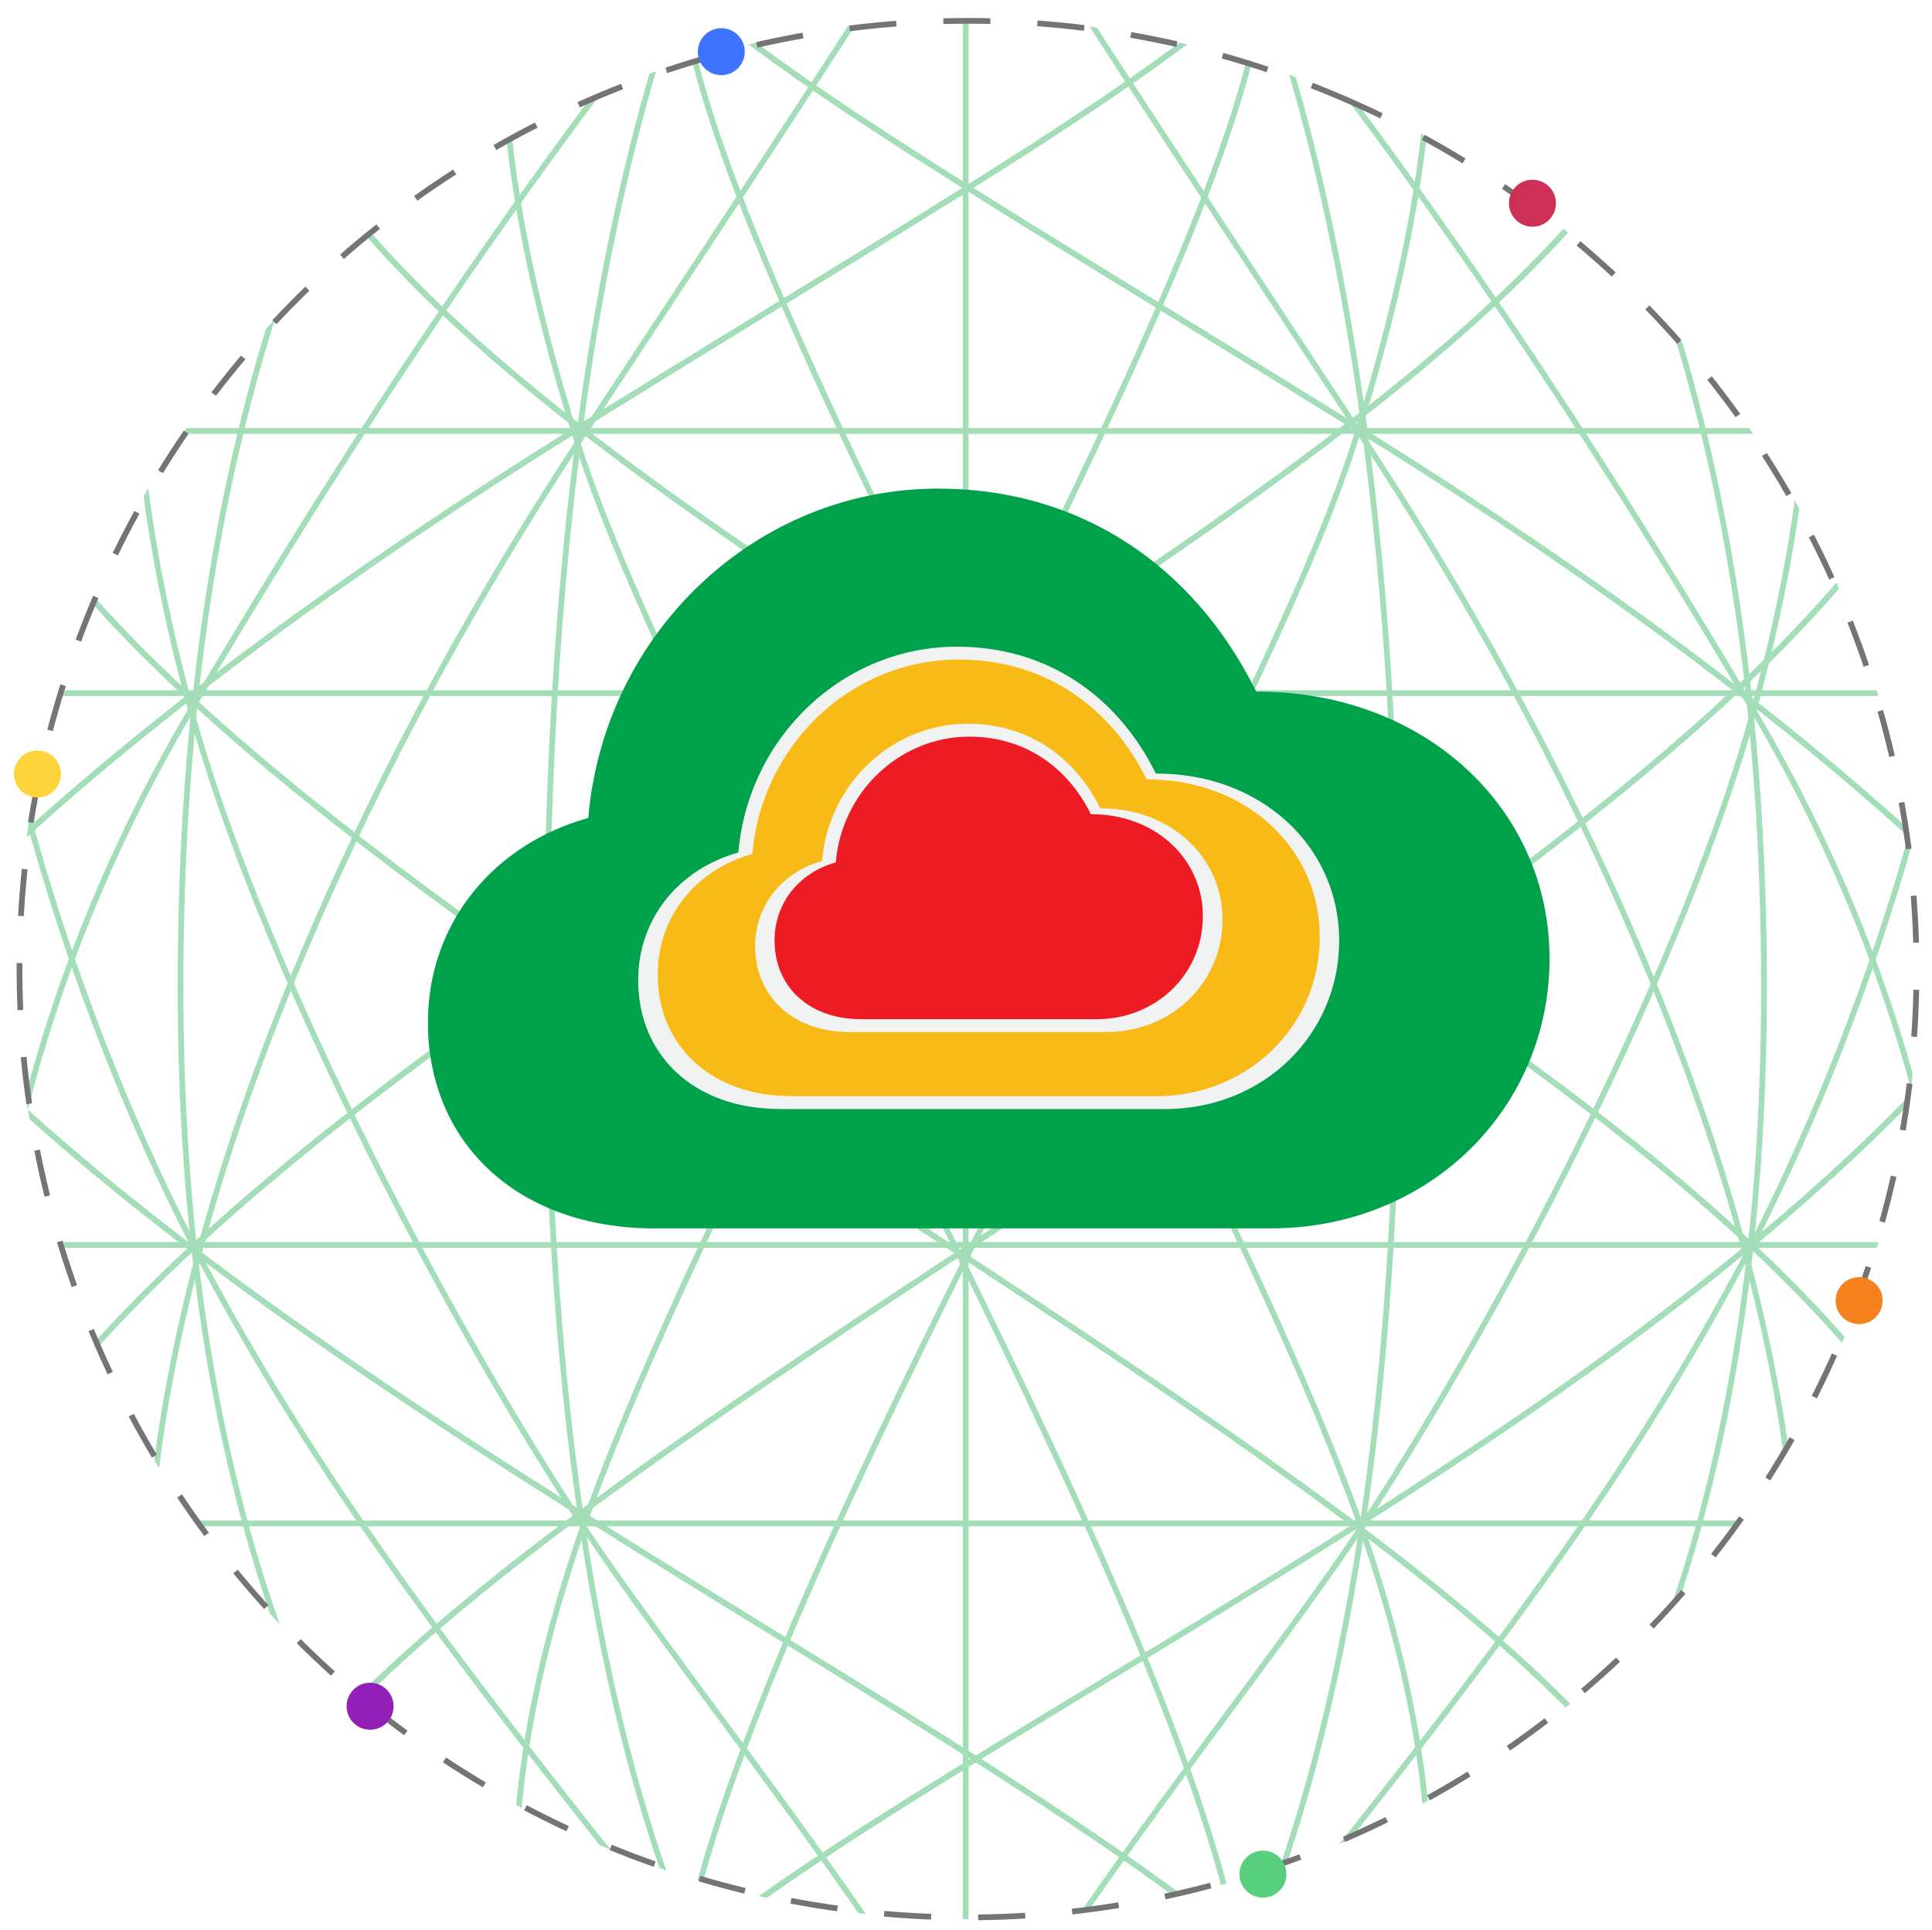
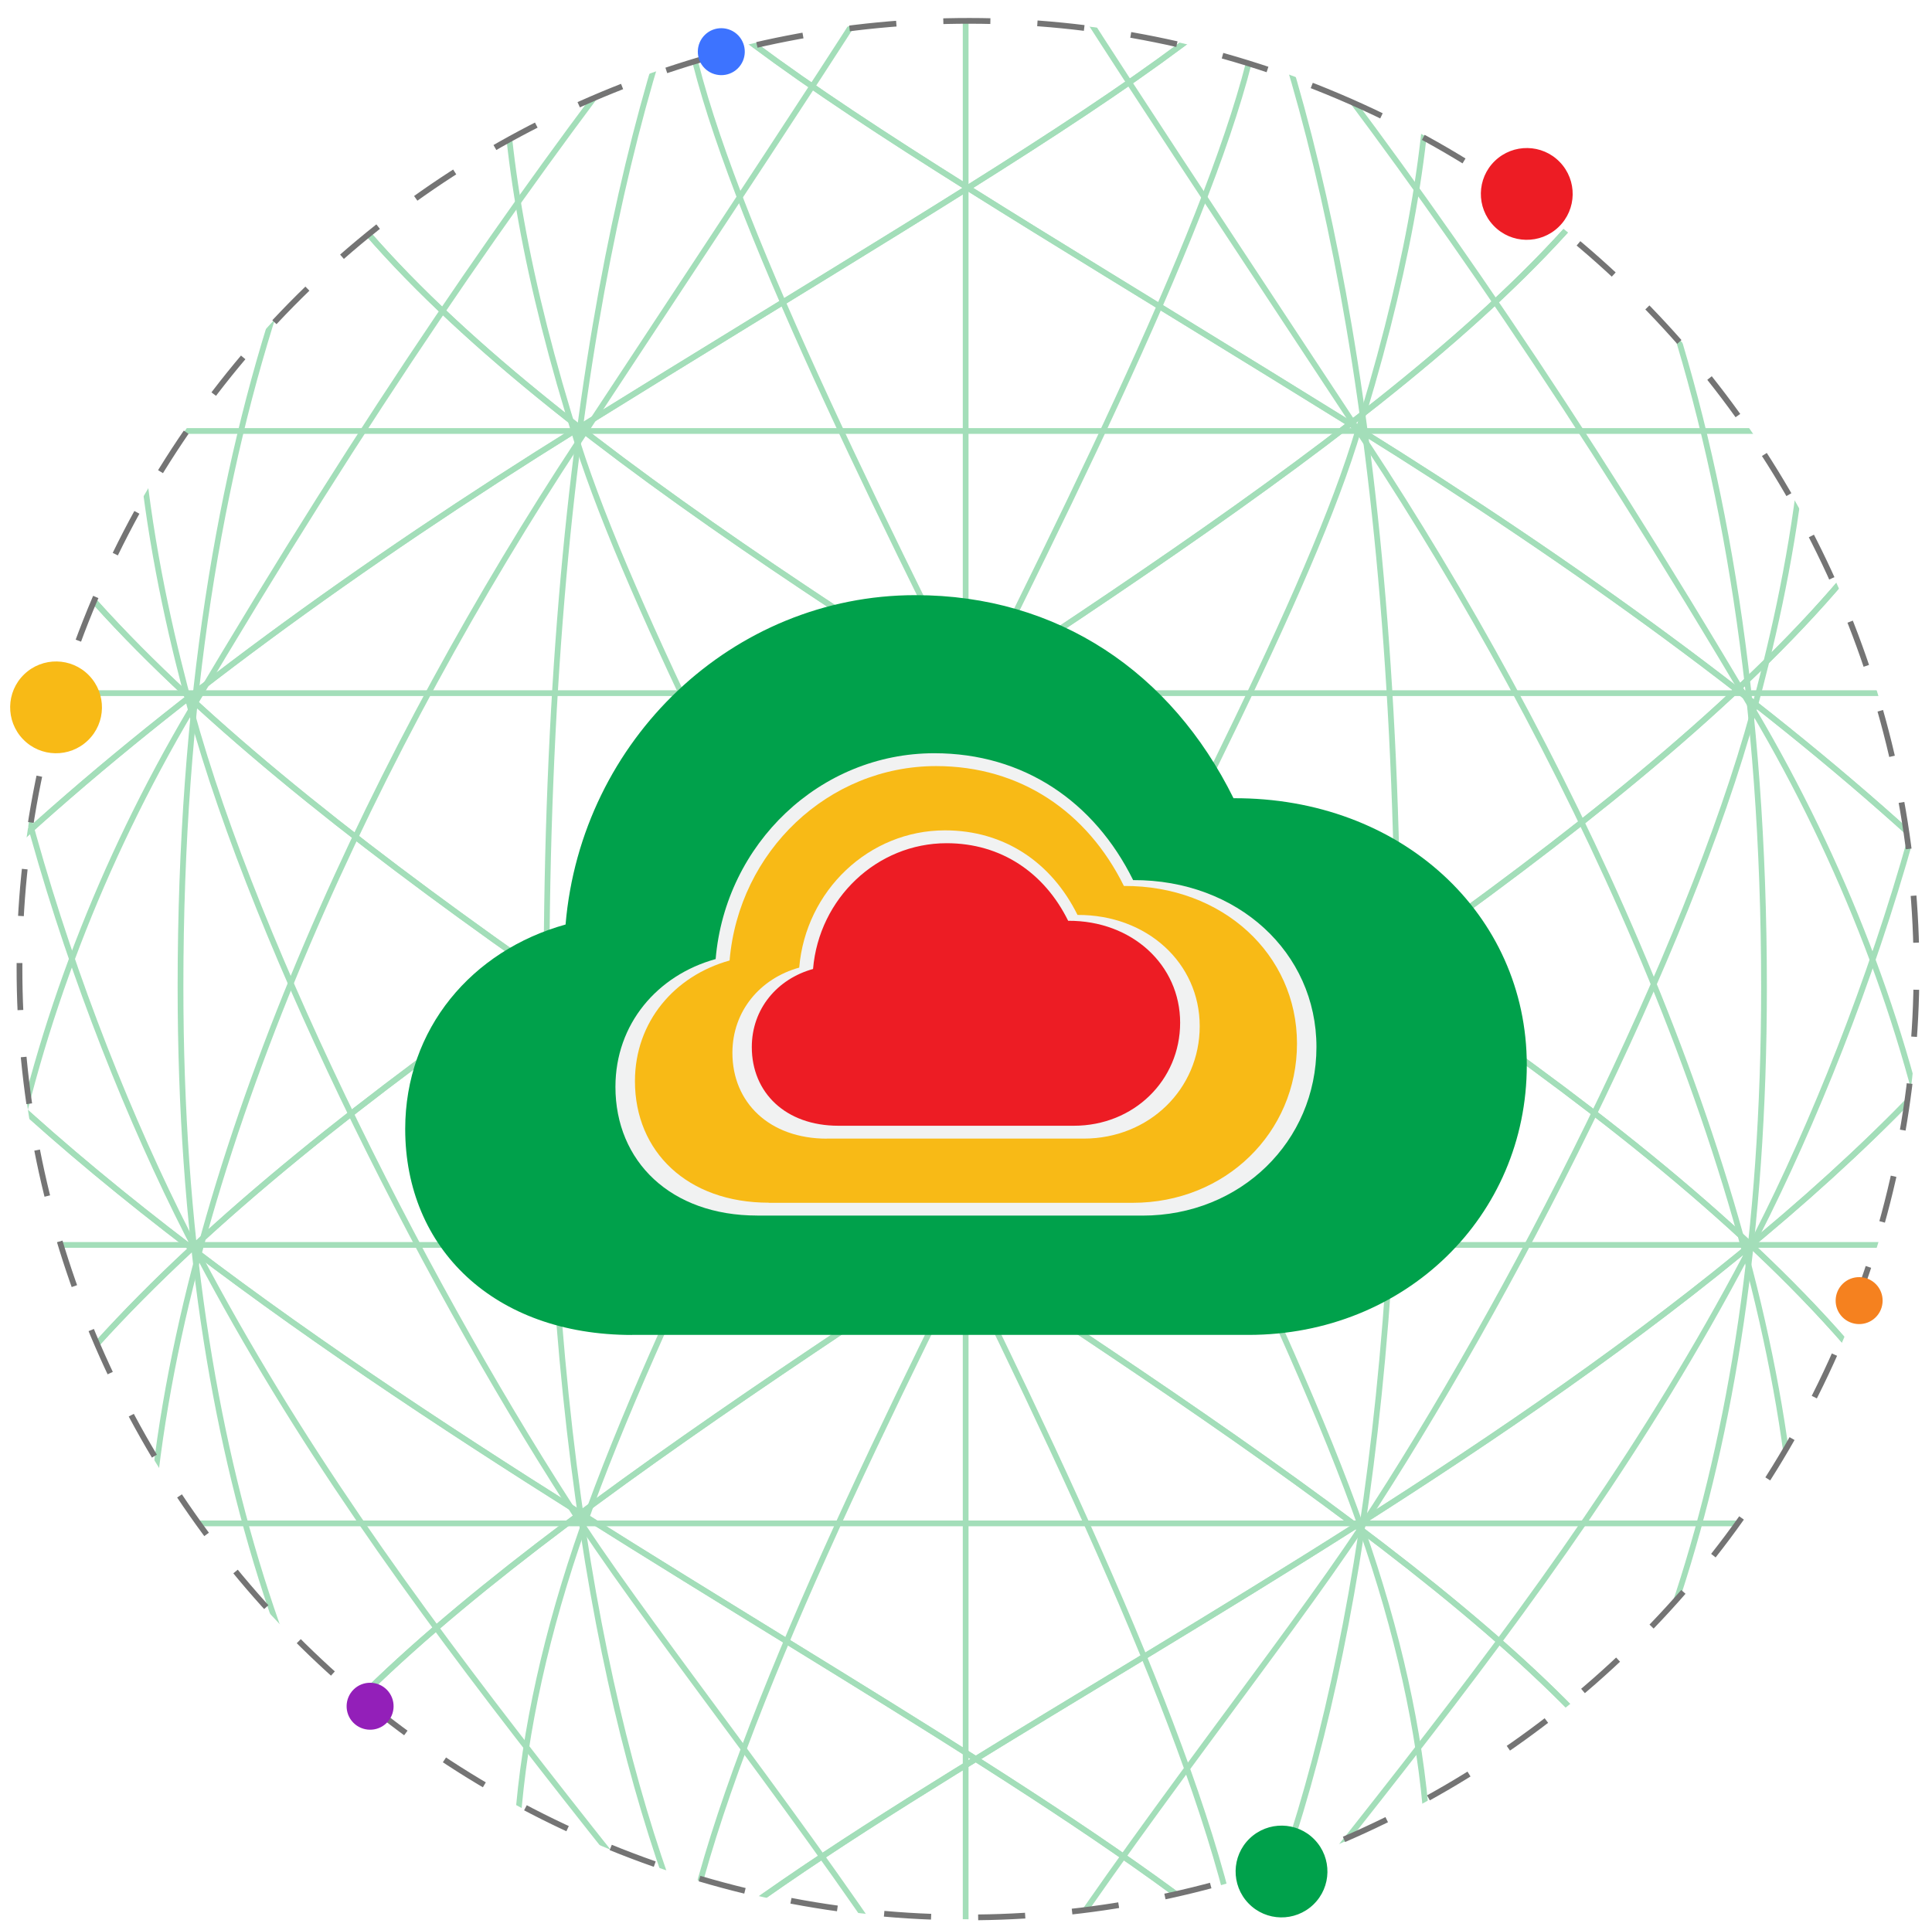
<svg xmlns="http://www.w3.org/2000/svg" id="Layer_1" version="1.1" viewBox="0 0 336.62 336.35">
  <defs>
    <style>
      .st0 {
        fill: none;
      }

      .st1 {
        mask: url(#mask);
      }

      .st2 {
-         fill: #ffd33b;
+         fill: #931fb9;
      }

      .st3 {
-         fill: #931fb9;
+         fill: #00a14b;
      }

      .st4 {
-         fill: #00a14b;
+         fill: #3d73ff;
      }

      .st5 {
-         fill: #3d73ff;
+         fill: #f8ba16;
      }

      .st6 {
-         fill: #f8ba16;
-       }
- 
-       .st7 {
        stroke: #00a33c;
        stroke-miterlimit: 10;
      }

-       .st7, .st8 {
+       .st6, .st7 {
        fill-opacity: 0;
      }

+       .st8 {
+         fill: #ed1c24;
+       }
+ 
      .st9 {
-         fill: #cd2f55;
+         fill: #f1f2f2;
      }

      .st10 {
-         fill: #ed1c24;
+         opacity: .5;
      }

      .st11 {
-         fill: #f1f2f2;
+         fill: #ffa5a5;
      }

      .st12 {
-         opacity: .5;
-       }
- 
-       .st13 {
-         fill: #57cf7d;
-       }
- 
-       .st14 {
-         fill: #ffa5a5;
-       }
- 
-       .st15 {
        fill: #f5811f;
      }

-       .st8 {
+       .st7 {
        stroke: #747474;
        stroke-dasharray: 8.2;
        stroke-miterlimit: 4;
        stroke-width: 1px;
      }

-       .st16 {
+       .st13 {
        clip-path: url(#clippath);
      }
    </style>
    <clipPath id="clippath">
      <rect class="st0" x="-56.35" y="-56.1" width="450" height="450" />
    </clipPath>
    <mask id="mask" x="-71.24" y="-71.6" width="479.74" height="480.26" maskUnits="userSpaceOnUse">
      <g id="__lottie_element_1846_1">
        <g id="__lottie_element_1846">
-           <path class="st14" d="M168.65,3.3c91.39,0,165.59,74.2,165.59,165.59s-74.2,165.59-165.59,165.59S3.06,260.29,3.06,168.9,77.26,3.3,168.65,3.3Z" />
+           <path class="st11" d="M168.65,3.3c91.39,0,165.59,74.2,165.59,165.59s-74.2,165.59-165.59,165.59S3.06,260.29,3.06,168.9,77.26,3.3,168.65,3.3Z" />
        </g>
      </g>
    </mask>
  </defs>
-   <g class="st16">
+   <g class="st13">
    <g>
      <g class="st1">
        <g id="Network">
-           <g class="st12">
+           <g class="st10">
            <g>
-               <path class="st7" d="M399.81,120.8H-62.85" />
-               <path class="st7" d="M-62.85,75.11h462.66" />
-               <path class="st7" d="M-62.85,216.96h462.66" />
-               <path class="st7" d="M399.81,265.49H-62.85" />
-               <path class="st7" d="M-62.85,340.48h462.66" />
-               <path class="st7" d="M399.81,367.79H-62.85" />
-               <path class="st7" d="M399.81-2.72H-62.85" />
-               <path class="st7" d="M-62.85-30.13h462.66" />
-               <path class="st7" d="M168.25-71.6v480.26" />
-               <path class="st7" d="M168.5-63.11C136.04-22.92,95.86,17.72,33.26,123.75-29.35,229.78-14.16,364.03,113.2,395.56" />
-               <path class="st7" d="M176.22-63.23c9.78,13.25-7.3,36.67-75.59,140.46-67.68,102.86-133.39,276.8,12.57,318.34" />
-               <path class="st7" d="M167.8-66.26c-58.33,1.48-103.01,30.3-67.16,143.48,18.28,57.7,103.1,196.53,115.35,263.19,8.04,43.73-16.67,57.44-48.19,62.38" />
-               <path class="st7" d="M167.8,402.79c-22.68-17.5-72.58-59.9-72.58-230.86,0-200.11,61.38-235.17,61.38-235.17" />
-               <path class="st7" d="M143.51-63.23S31.45-28.18,31.45,171.93c0,170.95,91.46,213.36,132.13,230.86" />
-               <path class="st7" d="M156.15,402.53c-65.12-3.49-80.11-63.76-54.53-136.51C127.2,193.28,213.41,50.93,219.66.46c6.24-50.48-8.3-63.56-36.03-65.24" />
-               <path class="st7" d="M167.8,402.79c43.37,0-40.15-97.24-66.17-136.76-26.03-39.53-56.85-100.14-68.36-142.28C21.74,81.61-.2-26.56,114.2-58.09" />
-               <path class="st7" d="M167.8,402.79c-52.57-72.67-99.14-119.41-133.22-184.08C14.79,181.17-5.75,121.27-4.19,77.37-1.42-.5,51.15-30.55,51.15-30.55" />
+               <path class="st6" d="M399.81,120.8H-62.85" />
+               <path class="st6" d="M-62.85,75.11h462.66" />
+               <path class="st6" d="M-62.85,216.96h462.66" />
+               <path class="st6" d="M399.81,265.49H-62.85" />
+               <path class="st6" d="M-62.85,340.48h462.66" />
+               <path class="st6" d="M399.81,367.79H-62.85" />
+               <path class="st6" d="M399.81-2.72H-62.85" />
+               <path class="st6" d="M-62.85-30.13h462.66" />
+               <path class="st6" d="M168.25-71.6v480.26" />
+               <path class="st6" d="M168.5-63.11C136.04-22.92,95.86,17.72,33.26,123.75-29.35,229.78-14.16,364.03,113.2,395.56" />
+               <path class="st6" d="M176.22-63.23c9.78,13.25-7.3,36.67-75.59,140.46-67.68,102.86-133.39,276.8,12.57,318.34" />
+               <path class="st6" d="M167.8-66.26c-58.33,1.48-103.01,30.3-67.16,143.48,18.28,57.7,103.1,196.53,115.35,263.19,8.04,43.73-16.67,57.44-48.19,62.38" />
+               <path class="st6" d="M167.8,402.79c-22.68-17.5-72.58-59.9-72.58-230.86,0-200.11,61.38-235.17,61.38-235.17" />
+               <path class="st6" d="M143.51-63.23S31.45-28.18,31.45,171.93c0,170.95,91.46,213.36,132.13,230.86" />
+               <path class="st6" d="M156.15,402.53c-65.12-3.49-80.11-63.76-54.53-136.51C127.2,193.28,213.41,50.93,219.66.46c6.24-50.48-8.3-63.56-36.03-65.24" />
+               <path class="st6" d="M167.8,402.79c43.37,0-40.15-97.24-66.17-136.76-26.03-39.53-56.85-100.14-68.36-142.28C21.74,81.61-.2-26.56,114.2-58.09" />
+               <path class="st6" d="M167.8,402.79c-52.57-72.67-99.14-119.41-133.22-184.08C14.79,181.17-5.75,121.27-4.19,77.37-1.42-.5,51.15-30.55,51.15-30.55" />
            </g>
            <g>
-               <path class="st7" d="M170.3-62.95c32.46,40.18,72.64,80.82,135.25,186.85,62.6,106.03,47.42,240.29-79.94,271.82" />
-               <path class="st7" d="M162.58-63.08c-9.78,13.25,7.3,36.67,75.59,140.46,67.68,102.86,133.39,276.8-12.57,318.34" />
-               <path class="st7" d="M171-66.1c58.33,1.48,100.76,30.3,64.91,143.48-18.28,57.7-104.6,196.43-116.85,263.09-8.04,43.73,20.42,57.54,51.94,62.48" />
-               <path class="st7" d="M171,402.95c22.68-17.5,72.58-59.9,72.58-230.86,0-200.11-61.38-235.17-61.38-235.17" />
-               <path class="st7" d="M195.29-63.08s112.06,35.06,112.06,235.17c0,170.95-91.46,213.36-132.13,230.86" />
-               <path class="st7" d="M182.65,402.69c65.12-3.49,80.11-63.76,54.53-136.51C211.6,193.44,125.39,51.09,119.14.61c-6.24-50.48,8.3-63.56,36.03-65.24" />
-               <path class="st7" d="M171,402.95c-43.37,0,40.15-97.24,66.17-136.76,26.03-39.53,56.85-100.14,68.36-142.28,11.52-42.14,33.46-150.31-80.94-181.83" />
-               <path class="st7" d="M171,402.95c52.57-72.67,99.14-119.41,133.22-184.08,19.79-37.54,40.33-97.44,38.77-141.34-2.77-77.87-55.33-107.92-55.33-107.92" />
+               <path class="st6" d="M170.3-62.95c32.46,40.18,72.64,80.82,135.25,186.85,62.6,106.03,47.42,240.29-79.94,271.82" />
+               <path class="st6" d="M162.58-63.08c-9.78,13.25,7.3,36.67,75.59,140.46,67.68,102.86,133.39,276.8-12.57,318.34" />
+               <path class="st6" d="M171-66.1c58.33,1.48,100.76,30.3,64.91,143.48-18.28,57.7-104.6,196.43-116.85,263.09-8.04,43.73,20.42,57.54,51.94,62.48" />
+               <path class="st6" d="M171,402.95c22.68-17.5,72.58-59.9,72.58-230.86,0-200.11-61.38-235.17-61.38-235.17" />
+               <path class="st6" d="M195.29-63.08s112.06,35.06,112.06,235.17c0,170.95-91.46,213.36-132.13,230.86" />
+               <path class="st6" d="M182.65,402.69c65.12-3.49,80.11-63.76,54.53-136.51C211.6,193.44,125.39,51.09,119.14.61c-6.24-50.48,8.3-63.56,36.03-65.24" />
+               <path class="st6" d="M171,402.95c-43.37,0,40.15-97.24,66.17-136.76,26.03-39.53,56.85-100.14,68.36-142.28,11.52-42.14,33.46-150.31-80.94-181.83" />
+               <path class="st6" d="M171,402.95c52.57-72.67,99.14-119.41,133.22-184.08,19.79-37.54,40.33-97.44,38.77-141.34-2.77-77.87-55.33-107.92-55.33-107.92" />
            </g>
            <g>
-               <path class="st7" d="M170.41,402.95s86.99.57,70.81-35.77c-19.33-43.42-155.19-100.22-236.25-172.99-81.06-72.77-49.68-118.67-49.68-118.67" />
-               <path class="st7" d="M-58,120.81s-16.35,60.76,12.87,97.16c69.33,86.35,215.42,135.92,242.31,170.38,11.17,14.3-24.39,14.6-24.39,14.6" />
-               <path class="st7" d="M47.02-30.14S-36.85,5.78-4.14,75.19c39.5,83.83,259.48,176.91,296.46,246.68,38.34,72.33-122.36,81.07-122.36,81.07" />
-               <path class="st7" d="M295.69,367.62s81.85-30.02,46.26-103.72C297.16,171.15,86.4,98.9,46.95,15.35,14.19-54,172.8-66.1,172.8-66.1" />
-               <path class="st7" d="M407.77,171.8s3.84-20.86-19.68-50.99c-23.81-30.5-36.84-43.58-105.07-86.73C218.78-6.54,164.62-27.52,145.45-50.6c-11.68-14.06,27.34-15.5,27.34-15.5" />
-               <path class="st7" d="M172.8-66.1s-87.36,3.13-74.63,36.68C109.2-.35,151.11,21.6,236.56,74.68c76.78,47.69,136.53,99.86,151.65,142.77,8.87,25.17,0,45.49,0,45.49" />
+               <path class="st6" d="M170.41,402.95s86.99.57,70.81-35.77c-19.33-43.42-155.19-100.22-236.25-172.99-81.06-72.77-49.68-118.67-49.68-118.67" />
+               <path class="st6" d="M-58,120.81s-16.35,60.76,12.87,97.16c69.33,86.35,215.42,135.92,242.31,170.38,11.17,14.3-24.39,14.6-24.39,14.6" />
+               <path class="st6" d="M47.02-30.14S-36.85,5.78-4.14,75.19c39.5,83.83,259.48,176.91,296.46,246.68,38.34,72.33-122.36,81.07-122.36,81.07" />
+               <path class="st6" d="M295.69,367.62s81.85-30.02,46.26-103.72C297.16,171.15,86.4,98.9,46.95,15.35,14.19-54,172.8-66.1,172.8-66.1" />
+               <path class="st6" d="M407.77,171.8s3.84-20.86-19.68-50.99c-23.81-30.5-36.84-43.58-105.07-86.73C218.78-6.54,164.62-27.52,145.45-50.6c-11.68-14.06,27.34-15.5,27.34-15.5" />
+               <path class="st6" d="M172.8-66.1s-87.36,3.13-74.63,36.68C109.2-.35,151.11,21.6,236.56,74.68c76.78,47.69,136.53,99.86,151.65,142.77,8.87,25.17,0,45.49,0,45.49" />
            </g>
            <g>
-               <path class="st7" d="M166.08,402.95s-87.84.15-70.76-35.77c20.58-43.28,157.83-95.78,234.84-172.95,76.91-77.08,50.88-118.71,50.88-118.71" />
-               <path class="st7" d="M395.26,120.81s16.35,60.76-12.87,97.16c-69.33,86.35-215.42,135.92-242.31,170.38-11.17,14.3,24.39,14.6,24.39,14.6" />
-               <path class="st7" d="M287.23-30.14s83.74,35.92,51.09,105.33c-39.44,83.83-259.1,176.91-296.03,246.68-38.28,72.33,122.18,81.07,122.18,81.07" />
-               <path class="st7" d="M41.57,367.62s-85.13-31.7-46.26-103.72C44.37,172.99,253.39,91.72,290.32,15.35c33.4-69.05-125.85-81.46-125.85-81.46" />
-               <path class="st7" d="M-70.51,171.8s-3.84-20.86,19.68-50.99C-27.02,90.31-13.98,77.22,54.25,34.08,118.48-6.54,172.64-27.52,191.81-50.6c11.68-14.06-27.34-15.5-27.34-15.5" />
-               <path class="st7" d="M164.46-66.1s87.36,3.13,74.63,36.68C228.06-.35,186.15,21.6,100.7,74.68,23.92,122.37-35.83,174.54-50.95,217.45c-8.87,25.17,0,45.49,0,45.49" />
+               <path class="st6" d="M166.08,402.95s-87.84.15-70.76-35.77c20.58-43.28,157.83-95.78,234.84-172.95,76.91-77.08,50.88-118.71,50.88-118.71" />
+               <path class="st6" d="M395.26,120.81s16.35,60.76-12.87,97.16c-69.33,86.35-215.42,135.92-242.31,170.38-11.17,14.3,24.39,14.6,24.39,14.6" />
+               <path class="st6" d="M287.23-30.14s83.74,35.92,51.09,105.33c-39.44,83.83-259.1,176.91-296.03,246.68-38.28,72.33,122.18,81.07,122.18,81.07" />
+               <path class="st6" d="M41.57,367.62s-85.13-31.7-46.26-103.72C44.37,172.99,253.39,91.72,290.32,15.35c33.4-69.05-125.85-81.46-125.85-81.46" />
+               <path class="st6" d="M-70.51,171.8s-3.84-20.86,19.68-50.99C-27.02,90.31-13.98,77.22,54.25,34.08,118.48-6.54,172.64-27.52,191.81-50.6c11.68-14.06-27.34-15.5-27.34-15.5" />
+               <path class="st6" d="M164.46-66.1s87.36,3.13,74.63,36.68C228.06-.35,186.15,21.6,100.7,74.68,23.92,122.37-35.83,174.54-50.95,217.45c-8.87,25.17,0,45.49,0,45.49" />
            </g>
            <g>
-               <path class="st7" d="M170.41,402.95s86.99.57,70.81-35.77c-19.33-43.42-155.19-100.22-236.25-172.99-81.06-72.77-49.68-118.67-49.68-118.67" />
-               <path class="st7" d="M-58,120.81s-16.35,60.76,12.87,97.16c69.33,86.35,215.42,135.92,242.31,170.38,11.17,14.3-24.39,14.6-24.39,14.6" />
-               <path class="st7" d="M47.02-30.14S-36.85,5.78-4.14,75.19c39.5,83.83,259.48,176.91,296.46,246.68,38.34,72.33-122.36,81.07-122.36,81.07" />
-               <path class="st7" d="M295.69,367.62s81.85-30.02,46.26-103.72C297.16,171.15,86.4,98.9,46.95,15.35,14.19-54,172.8-66.1,172.8-66.1" />
-               <path class="st7" d="M407.77,171.8s3.84-20.86-19.68-50.99c-23.81-30.5-36.84-43.58-105.07-86.73C218.78-6.54,164.62-27.52,145.45-50.6c-11.68-14.06,27.34-15.5,27.34-15.5" />
-               <path class="st7" d="M172.8-66.1s-87.36,3.13-74.63,36.68C109.2-.35,151.11,21.6,236.56,74.68c76.78,47.69,136.53,99.86,151.65,142.77,8.87,25.17,0,45.49,0,45.49" />
+               <path class="st6" d="M170.41,402.95s86.99.57,70.81-35.77c-19.33-43.42-155.19-100.22-236.25-172.99-81.06-72.77-49.68-118.67-49.68-118.67" />
+               <path class="st6" d="M-58,120.81s-16.35,60.76,12.87,97.16c69.33,86.35,215.42,135.92,242.31,170.38,11.17,14.3-24.39,14.6-24.39,14.6" />
+               <path class="st6" d="M47.02-30.14S-36.85,5.78-4.14,75.19c39.5,83.83,259.48,176.91,296.46,246.68,38.34,72.33-122.36,81.07-122.36,81.07" />
+               <path class="st6" d="M295.69,367.62s81.85-30.02,46.26-103.72C297.16,171.15,86.4,98.9,46.95,15.35,14.19-54,172.8-66.1,172.8-66.1" />
+               <path class="st6" d="M407.77,171.8s3.84-20.86-19.68-50.99c-23.81-30.5-36.84-43.58-105.07-86.73C218.78-6.54,164.62-27.52,145.45-50.6c-11.68-14.06,27.34-15.5,27.34-15.5" />
+               <path class="st6" d="M172.8-66.1s-87.36,3.13-74.63,36.68C109.2-.35,151.11,21.6,236.56,74.68c76.78,47.69,136.53,99.86,151.65,142.77,8.87,25.17,0,45.49,0,45.49" />
            </g>
            <g>
-               <path class="st7" d="M166.08,402.95s-87.84.15-70.76-35.77c20.58-43.28,157.83-95.78,234.84-172.95,76.91-77.08,50.88-118.71,50.88-118.71" />
-               <path class="st7" d="M395.26,120.81s16.35,60.76-12.87,97.16c-69.33,86.35-215.42,135.92-242.31,170.38-11.17,14.3,24.39,14.6,24.39,14.6" />
-               <path class="st7" d="M287.23-30.14s83.74,35.92,51.09,105.33c-39.44,83.83-259.1,176.91-296.03,246.68-38.28,72.33,122.18,81.07,122.18,81.07" />
-               <path class="st7" d="M41.57,367.62s-85.13-31.7-46.26-103.72C44.37,172.99,253.39,91.72,290.32,15.35c33.4-69.05-125.85-81.46-125.85-81.46" />
-               <path class="st7" d="M-70.51,171.8s-3.84-20.86,19.68-50.99C-27.02,90.31-13.98,77.22,54.25,34.08,118.48-6.54,172.64-27.52,191.81-50.6c11.68-14.06-27.34-15.5-27.34-15.5" />
-               <path class="st7" d="M164.46-66.1s87.36,3.13,74.63,36.68C228.06-.35,186.15,21.6,100.7,74.68,23.92,122.37-35.83,174.54-50.95,217.45c-8.87,25.17,0,45.49,0,45.49" />
+               <path class="st6" d="M166.08,402.95s-87.84.15-70.76-35.77c20.58-43.28,157.83-95.78,234.84-172.95,76.91-77.08,50.88-118.71,50.88-118.71" />
+               <path class="st6" d="M395.26,120.81s16.35,60.76-12.87,97.16c-69.33,86.35-215.42,135.92-242.31,170.38-11.17,14.3,24.39,14.6,24.39,14.6" />
+               <path class="st6" d="M287.23-30.14s83.74,35.92,51.09,105.33c-39.44,83.83-259.1,176.91-296.03,246.68-38.28,72.33,122.18,81.07,122.18,81.07" />
+               <path class="st6" d="M41.57,367.62s-85.13-31.7-46.26-103.72C44.37,172.99,253.39,91.72,290.32,15.35c33.4-69.05-125.85-81.46-125.85-81.46" />
+               <path class="st6" d="M-70.51,171.8s-3.84-20.86,19.68-50.99C-27.02,90.31-13.98,77.22,54.25,34.08,118.48-6.54,172.64-27.52,191.81-50.6c11.68-14.06-27.34-15.5-27.34-15.5" />
+               <path class="st6" d="M164.46-66.1s87.36,3.13,74.63,36.68C228.06-.35,186.15,21.6,100.7,74.68,23.92,122.37-35.83,174.54-50.95,217.45c-8.87,25.17,0,45.49,0,45.49" />
            </g>
          </g>
        </g>
      </g>
      <g id="Dot_Line">
-         <path class="st8" d="M233.23,16.8c83.94,35.64,123.16,132.73,87.53,216.67-35.64,83.94-132.73,123.16-216.67,87.53C20.14,285.36-19.08,188.27,16.56,104.33,52.19,20.38,149.28-18.84,233.23,16.8Z" />
+         <path class="st7" d="M233.23,16.8c83.94,35.64,123.16,132.73,87.53,216.67-35.64,83.94-132.73,123.16-216.67,87.53C20.14,285.36-19.08,188.27,16.56,104.33,52.19,20.38,149.28-18.84,233.23,16.8Z" />
      </g>
-       <path class="st9" d="M269.95,32.57c1.57,1.63,1.52,4.22-.1,5.79s-4.22,1.52-5.79-.1-1.52-4.22.1-5.79,4.22-1.52,5.79.1Z" />
-       <path class="st15" d="M326.87,223.82c1.57,1.63,1.52,4.22-.1,5.79s-4.22,1.52-5.79-.1-1.52-4.22.1-5.79,4.22-1.52,5.79.1Z" />
-       <path class="st13" d="M222.99,323.77c1.57,1.63,1.52,4.22-.1,5.79s-4.22,1.52-5.79-.1-1.52-4.22.1-5.79,4.22-1.52,5.79.1Z" />
-       <path class="st3" d="M67.43,294.51c1.57,1.63,1.52,4.22-.1,5.79s-4.22,1.52-5.79-.1-1.52-4.22.1-5.79,4.22-1.52,5.79.1Z" />
-       <path class="st2" d="M9.47,132.04c1.57,1.63,1.52,4.22-.1,5.79s-4.22,1.52-5.79-.1-1.52-4.22.1-5.79,4.22-1.52,5.79.1Z" />
-       <path class="st5" d="M128.62,6.16c1.57,1.63,1.52,4.22-.1,5.79s-4.22,1.52-5.79-.1-1.52-4.22.1-5.79,4.22-1.52,5.79.1Z" />
-       <path id="Green" class="st4" d="M114.08,214.07h107.41c27.3,0,48.49-20.68,48.49-47.02s-21.95-46.64-51.1-46.51c-10.82-21.9-30.54-35.39-55.42-35.39-31.82,0-58.23,25.2-60.96,57.4-16.29,4.52-27.94,18.14-27.94,35.64,0,20.81,15.46,35.89,39.52,35.89Z" />
-       <path id="Yellow-White" class="st11" d="M135.9,193.28h67.13c17.06,0,30.3-12.93,30.3-29.39s-13.72-29.15-31.94-29.08c-6.76-13.68-19.09-22.11-34.64-22.11-19.89,0-36.39,15.75-38.1,35.87-10.18,2.82-17.46,11.33-17.46,22.27,0,13.01,9.66,22.43,24.7,22.43Z" />
-       <path id="Blue" class="st6" d="M137.93,191.05h63.4c16.12,0,28.62-12.21,28.62-27.76s-12.96-27.54-30.16-27.46c-6.39-12.92-18.03-20.89-32.72-20.89-18.78,0-34.37,14.87-35.98,33.88-9.61,2.67-16.49,10.71-16.49,21.03,0,12.28,9.13,21.18,23.33,21.18h0Z" />
-       <path id="Red-White" class="st11" d="M148.03,179.85h44.76c11.37,0,20.21-8.62,20.21-19.6s-9.15-19.43-21.29-19.38c-4.51-9.12-12.73-14.74-23.09-14.74-13.26,0-24.26,10.5-25.4,23.92-6.79,1.88-11.64,7.56-11.64,14.85,0,8.67,6.45,14.96,16.47,14.96h-.01Z" />
-       <path id="Red" class="st10" d="M150.04,177.62h41.02c10.43,0,18.52-7.9,18.52-17.96s-8.39-17.82-19.51-17.76c-4.13-8.36-11.66-13.52-21.17-13.52-12.15,0-22.24,9.62-23.28,21.92-6.22,1.72-10.67,6.93-10.67,13.61,0,7.95,5.9,13.71,15.09,13.71Z" />
+       <path class="st8" d="M271.77,28.24c3.07,3.18,2.98,8.25-.2,11.31-3.18,3.07-8.25,2.98-11.31-.2-3.07-3.18-2.98-8.25.2-11.31s8.25-2.98,11.31.2Z" />
+       <path class="st12" d="M326.87,223.82c1.57,1.63,1.52,4.22-.1,5.79s-4.22,1.52-5.79-.1-1.52-4.22.1-5.79,4.22-1.52,5.79.1Z" />
+       <path class="st3" d="M229.04,320.6c3.07,3.18,2.98,8.25-.2,11.31-3.18,3.07-8.25,2.98-11.31-.2-3.07-3.18-2.98-8.25.2-11.31s8.25-2.98,11.31.2Z" />
+       <path class="st2" d="M67.43,294.51c1.57,1.63,1.52,4.22-.1,5.79s-4.22,1.52-5.79-.1-1.52-4.22.1-5.79,4.22-1.52,5.79.1Z" />
+       <path class="st5" d="M15.52,117.72c3.07,3.18,2.98,8.25-.2,11.31-3.18,3.07-8.25,2.98-11.31-.2s-2.98-8.25.2-11.31c3.18-3.07,8.25-2.98,11.31.2Z" />
+       <path class="st4" d="M128.62,6.16c1.57,1.63,1.52,4.22-.1,5.79s-4.22,1.52-5.79-.1-1.52-4.22.1-5.79,4.22-1.52,5.79.1Z" />
+       <g>
+         <path id="Green" class="st3" d="M110.12,232.64h107.41c27.3,0,48.49-20.68,48.49-47.02s-21.95-46.64-51.1-46.51c-10.82-21.9-30.54-35.39-55.42-35.39-31.82,0-58.23,25.2-60.96,57.4-16.29,4.52-27.94,18.14-27.94,35.64,0,20.81,15.46,35.89,39.52,35.89Z" />
+         <path id="Yellow-White" class="st9" d="M131.94,211.85h67.13c17.06,0,30.3-12.93,30.3-29.39s-13.72-29.15-31.94-29.08c-6.76-13.68-19.09-22.11-34.64-22.11-19.89,0-36.39,15.75-38.1,35.87-10.18,2.82-17.46,11.33-17.46,22.27,0,13.01,9.66,22.43,24.7,22.43Z" />
+         <path id="Blue" class="st5" d="M133.96,209.62h63.4c16.12,0,28.62-12.21,28.62-27.76s-12.96-27.54-30.16-27.46c-6.39-12.92-18.03-20.89-32.72-20.89-18.78,0-34.37,14.87-35.98,33.88-9.61,2.67-16.49,10.71-16.49,21.03,0,12.28,9.13,21.18,23.33,21.18h0Z" />
+         <path id="Red-White" class="st9" d="M144.06,198.43h44.76c11.37,0,20.21-8.62,20.21-19.6s-9.15-19.43-21.29-19.38c-4.51-9.12-12.73-14.74-23.09-14.74-13.26,0-24.26,10.5-25.4,23.92-6.79,1.88-11.64,7.56-11.64,14.85,0,8.67,6.45,14.96,16.47,14.96h-.01Z" />
+         <path id="Red" class="st8" d="M146.08,196.19h41.02c10.43,0,18.52-7.9,18.52-17.96s-8.39-17.82-19.51-17.76c-4.13-8.36-11.66-13.52-21.17-13.52-12.15,0-22.24,9.62-23.28,21.92-6.22,1.72-10.67,6.93-10.67,13.61,0,7.95,5.9,13.71,15.09,13.71Z" />
+       </g>
    </g>
  </g>
</svg>
